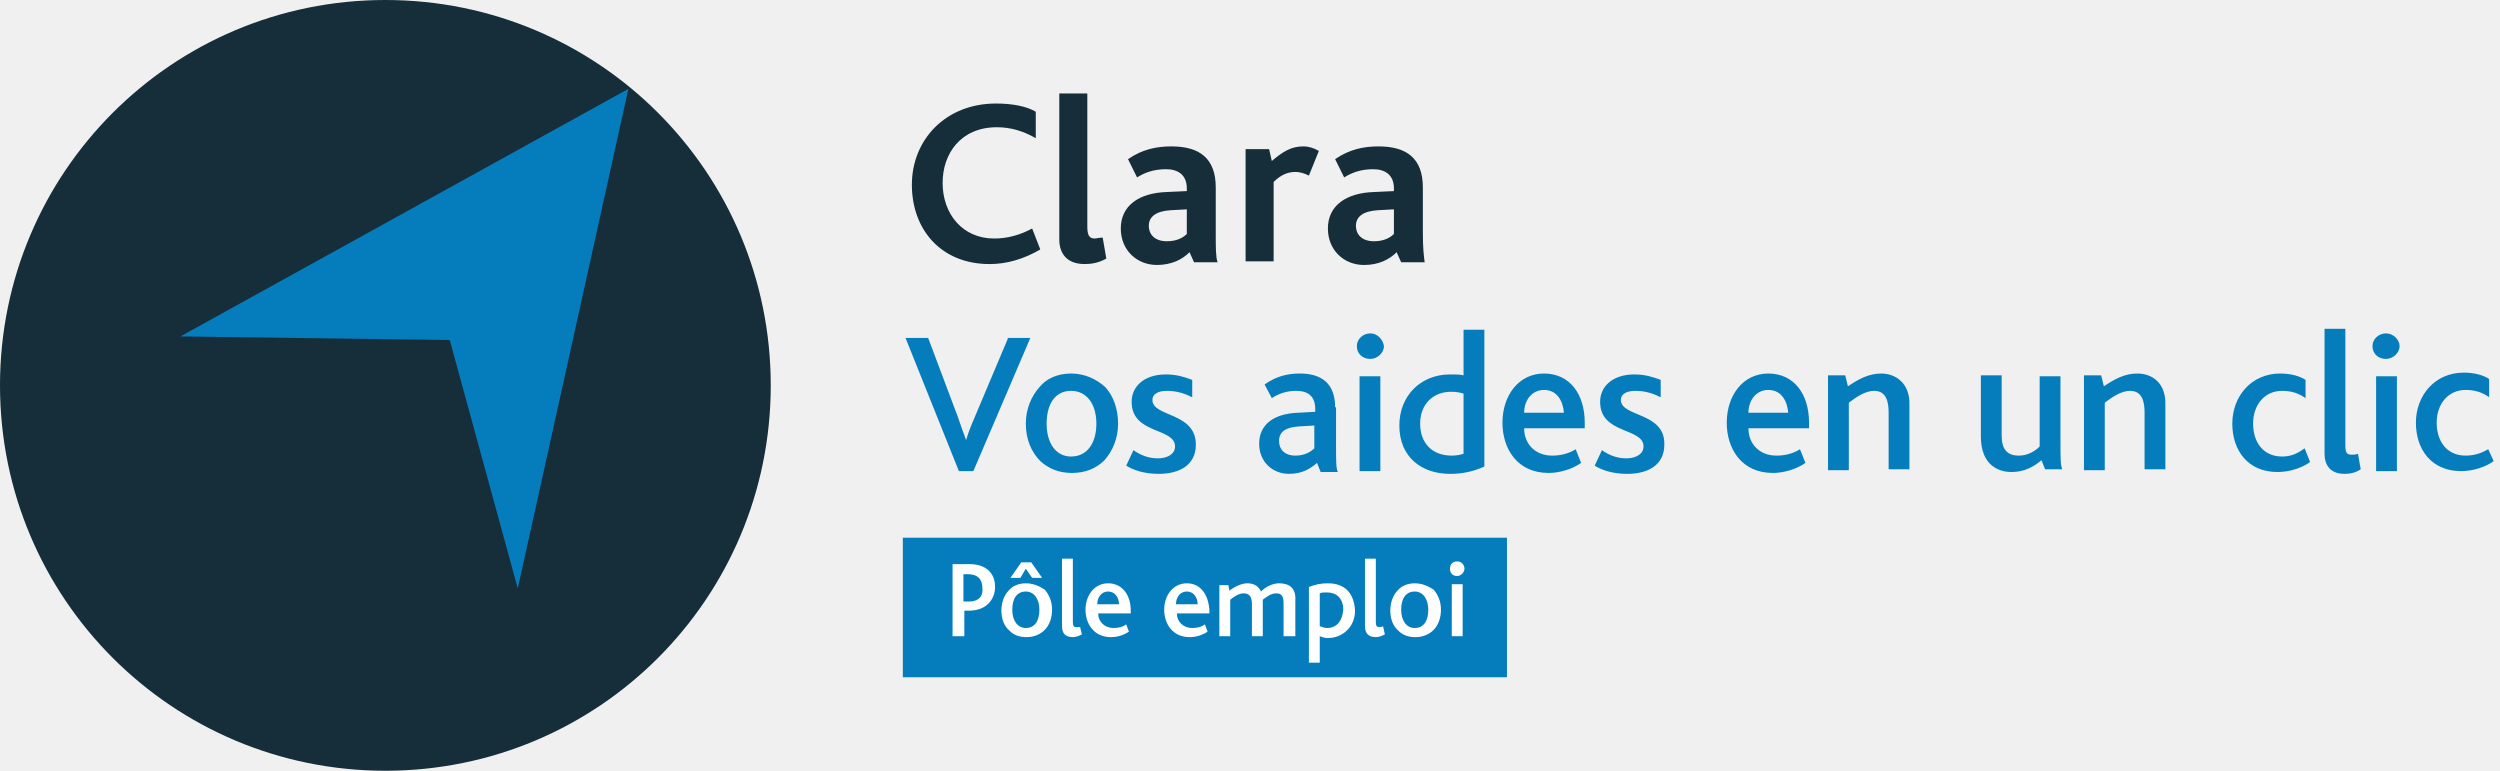
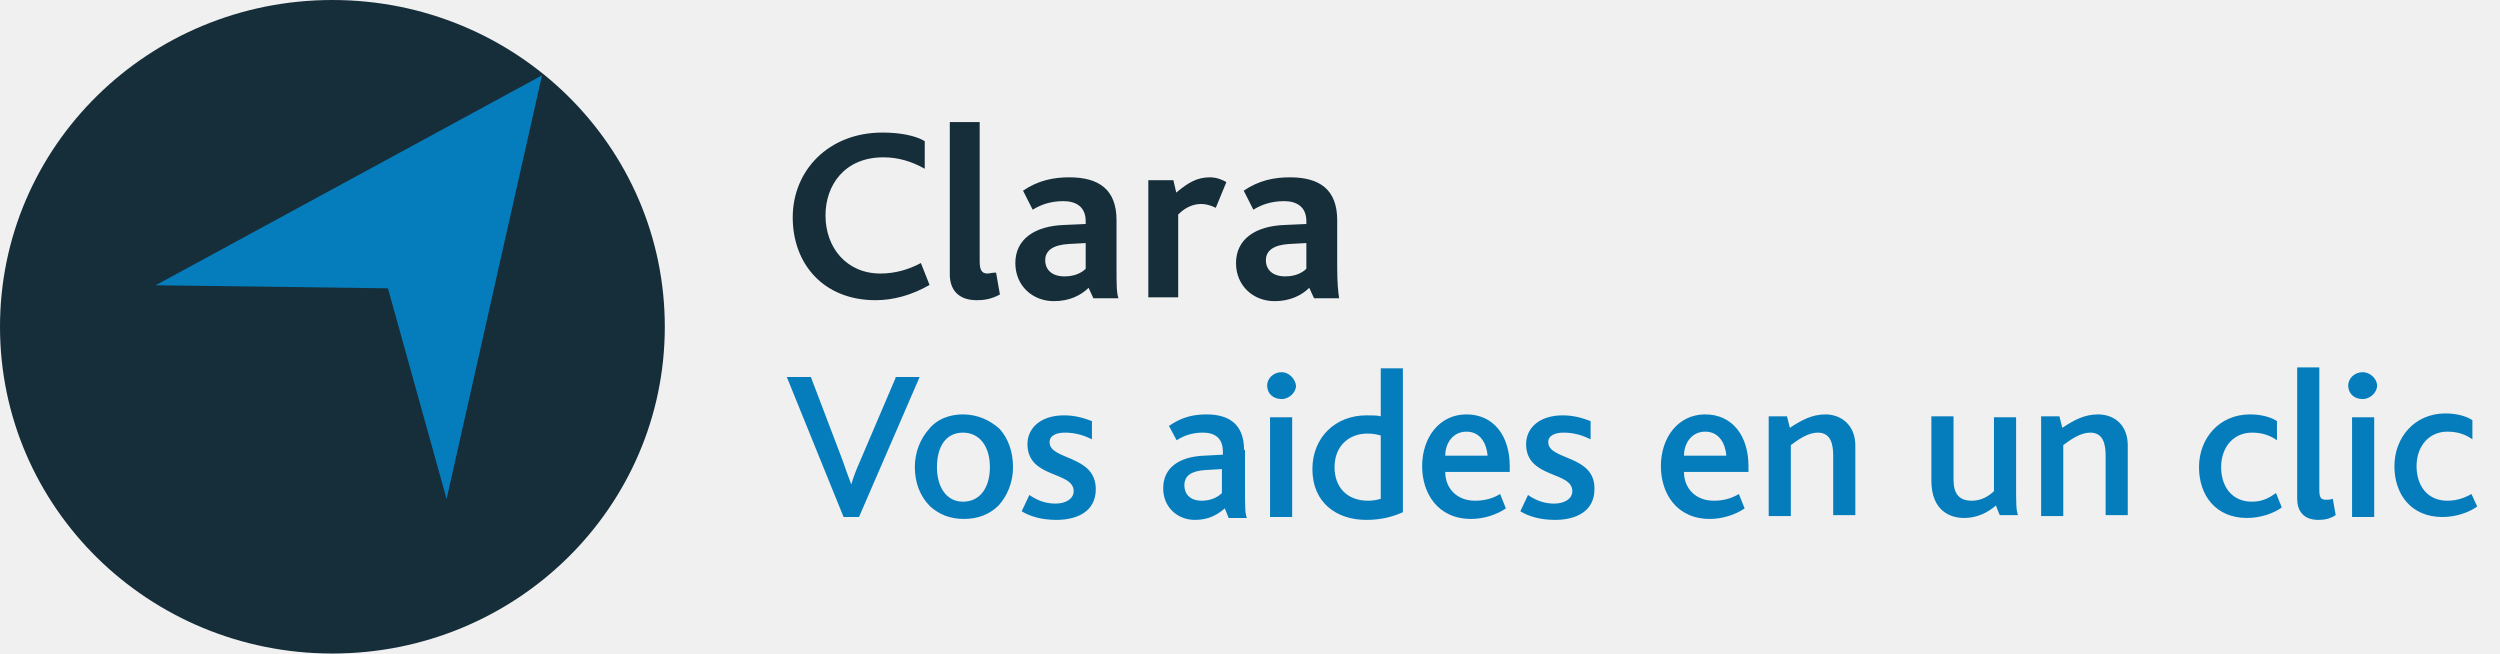
- <svg xmlns="http://www.w3.org/2000/svg" width="253" height="78" viewBox="0 0 253 78">
-   <g fill="none" fill-rule="nonzero">
-     <g fill="#152E3A">
-       <path d="M100.61 24.138c-3.203 0-5.217-2.492-5.217-5.63 0-2.954 1.83-5.631 5.492-5.631 1.373 0 2.654.37 3.935 1.108v-2.677c-.915-.554-2.38-.831-4.027-.831-5.125 0-8.512 3.692-8.512 8.215s2.93 8.031 7.872 8.031c1.647 0 3.386-.461 5.125-1.477l-.824-2.123c-1.19.646-2.47 1.015-3.844 1.015zM110.77 24.138c-.55 0-.733-.369-.733-1.2V9.462H107.2V24.23c0 1.384.732 2.492 2.563 2.492.64 0 1.373-.092 2.196-.554l-.366-2.123c-.366 0-.64.092-.824.092zM123.034 18.97c0-2.955-1.648-4.155-4.485-4.155-1.464 0-2.929.277-4.393 1.293l.915 1.846c.732-.462 1.648-.83 2.929-.83 1.19 0 2.105.553 2.105 1.938v.276l-2.013.093c-2.838.092-4.668 1.384-4.668 3.692 0 2.215 1.647 3.692 3.66 3.692 1.465 0 2.563-.553 3.296-1.292l.457 1.015h2.38c-.183-.553-.183-1.384-.183-2.953v-4.616zm-2.929 4.707c-.366.37-1.007.738-2.013.738-1.19 0-1.831-.646-1.831-1.569 0-.923.732-1.477 2.197-1.57l1.647-.091v2.492zM128.708 16.292l-.274-1.2h-2.38v11.354h2.838v-8.03c.732-.74 1.464-1.016 2.196-1.016.366 0 .824.092 1.373.37l1.007-2.493c-.458-.277-1.007-.462-1.556-.462-1.19 0-2.014.462-3.204 1.477zM143.993 23.492V18.97c0-2.954-1.647-4.154-4.485-4.154-1.464 0-2.928.277-4.393 1.293l.916 1.846c.732-.462 1.647-.83 2.928-.83 1.19 0 2.105.553 2.105 1.938v.276l-2.013.093c-2.837.092-4.668 1.384-4.668 3.692 0 2.215 1.648 3.692 3.661 3.692 1.464 0 2.563-.553 3.295-1.292l.458 1.015h2.38c-.092-.646-.184-1.476-.184-3.046zm-2.929.185c-.366.37-1.006.738-2.013.738-1.19 0-1.83-.646-1.83-1.569 0-.923.732-1.477 2.196-1.57l1.647-.091v2.492z" />
+ <svg xmlns="http://www.w3.org/2000/svg" width="241" height="63" viewBox="0 0 241 63">
+   <g fill="none">
+     <g>
+       <g fill="#152E3A">
+         <path d="M8.825 15.058c-3.251 0-5.295-2.48-5.295-5.6 0-2.939 1.858-5.602 5.574-5.602 1.393 0 2.694.368 3.994 1.102V2.295c-.929-.55-2.415-.826-4.087-.826C3.809 1.47.37 5.142.37 9.641c0 4.499 2.973 7.988 7.99 7.988 1.672 0 3.437-.46 5.202-1.47l-.836-2.111c-1.208.643-2.508 1.01-3.902 1.01zM19.137 15.058c-.558 0-.744-.367-.744-1.194V.46h-2.88v14.69c0 1.378.744 2.48 2.602 2.48.65 0 1.393-.092 2.23-.551l-.372-2.112c-.372 0-.65.092-.836.092zM31.585 9.916c0-2.938-1.673-4.132-4.552-4.132-1.487 0-2.973.276-4.46 1.286l.93 1.836c.743-.459 1.672-.826 2.972-.826 1.208 0 2.137.55 2.137 1.928v.275l-2.044.092c-2.88.092-4.737 1.378-4.737 3.673 0 2.204 1.672 3.673 3.715 3.673 1.487 0 2.601-.551 3.345-1.286l.464 1.01h2.415c-.185-.55-.185-1.377-.185-2.938v-4.59zM28.612 14.6c-.372.367-1.022.734-2.044.734-1.207 0-1.858-.642-1.858-1.56 0-.919.743-1.47 2.23-1.561l1.672-.092v2.479zM37.344 7.254l-.279-1.194H34.65v11.293h2.88V9.365c.743-.734 1.486-1.01 2.23-1.01.371 0 .835.092 1.393.368l1.022-2.48c-.465-.275-1.022-.459-1.58-.459-1.207 0-2.043.46-3.25 1.47zM52.858 14.415V9.916c0-2.938-1.672-4.132-4.552-4.132-1.487 0-2.973.276-4.46 1.286l.93 1.836c.743-.459 1.672-.826 2.972-.826 1.208 0 2.137.55 2.137 1.928v.275l-2.044.092c-2.88.092-4.737 1.378-4.737 3.673 0 2.204 1.672 3.673 3.715 3.673 1.487 0 2.602-.551 3.345-1.286l.464 1.01h2.415c-.092-.643-.185-1.469-.185-3.03zm-2.973.184c-.372.367-1.022.734-2.044.734-1.207 0-1.858-.642-1.858-1.56 0-.919.744-1.47 2.23-1.561l1.672-.092v2.479z" transform="translate(75 11) translate(1.048 .31)" />
+       </g>
+       <g fill="#057DBC">
+         <path d="M11.136 1.294L7.702 9.338c-.37.832-.65 1.572-.835 2.22-.278-.74-.557-1.48-.835-2.312L2.97 1.202H.65l5.475 13.499H7.61l5.846-13.499h-2.32v.092zM17.632 4.808c-1.3 0-2.506.462-3.248 1.387-.835.924-1.392 2.219-1.392 3.698 0 1.572.557 2.866 1.485 3.79.835.74 1.856 1.203 3.248 1.203 1.392 0 2.505-.462 3.34-1.295.836-.924 1.393-2.219 1.393-3.698 0-1.48-.464-2.774-1.3-3.698-.928-.832-2.134-1.387-3.526-1.387zm0 8.414c-1.578 0-2.506-1.387-2.506-3.329 0-1.942.836-3.328 2.506-3.328 1.578 0 2.598 1.294 2.598 3.328 0 1.942-.928 3.329-2.598 3.329zM25.984 7.49c0-.648.65-.925 1.485-.925 1.02 0 1.856.277 2.598.647V5.455c-.742-.277-1.578-.555-2.691-.555-2.227 0-3.526 1.202-3.526 2.774 0 3.329 4.454 2.589 4.454 4.53 0 .74-.743 1.203-1.763 1.203-1.021 0-1.856-.37-2.506-.833l-.742 1.572c.742.462 1.856.832 3.34.832 2.042 0 3.805-.832 3.805-2.958 0-3.329-4.454-2.774-4.454-4.53zM44.73 8.229c0-2.497-1.485-3.421-3.62-3.421-1.299 0-2.413.277-3.619 1.11l.742 1.386c.557-.37 1.392-.74 2.506-.74 1.114 0 1.949.463 1.949 1.85v.277l-1.763.093c-2.506.092-3.99 1.202-3.99 3.143 0 1.85 1.391 3.051 3.062 3.051 1.392 0 2.227-.554 2.876-1.11l.372.925h1.763c-.186-.37-.186-1.11-.186-2.958V8.229h-.093zm-2.135 4.16c-.371.37-1.02.74-1.949.74-1.113 0-1.67-.647-1.67-1.48 0-.924.65-1.386 2.041-1.479l1.578-.092v2.311zM48.349.74c-.743 0-1.392.554-1.392 1.294s.556 1.295 1.392 1.295c.742 0 1.392-.648 1.392-1.295-.093-.647-.65-1.294-1.392-1.294zM47.235 5.085H49.369V14.701H47.235zM57.907 4.993c-.371-.093-.742-.093-1.392-.093-2.97 0-5.197 2.127-5.197 5.178 0 3.236 2.32 4.9 5.197 4.9 1.578 0 2.691-.37 3.526-.74V.37h-2.134v4.623zm0 7.951c-.278.093-.742.185-1.206.185-2.135 0-3.248-1.387-3.248-3.236 0-2.034 1.392-3.236 3.155-3.236.65 0 .928.092 1.299.185v6.102zM66.166 4.808c-2.598 0-4.269 2.219-4.269 4.993 0 2.588 1.485 5.085 4.733 5.085 1.114 0 2.413-.37 3.34-1.017l-.556-1.387c-.742.462-1.577.647-2.413.647-1.763 0-2.876-1.202-2.876-2.774h6.217v-.554c0-2.96-1.577-4.993-4.176-4.993zm-2.041 3.976c0-1.202.742-2.312 2.041-2.312 1.392 0 1.949 1.202 2.042 2.312h-4.083zM74.054 7.49c0-.648.65-.925 1.485-.925 1.02 0 1.856.277 2.598.647V5.455c-.742-.277-1.577-.555-2.69-.555-2.228 0-3.527 1.202-3.527 2.774 0 3.329 4.454 2.589 4.454 4.53 0 .74-.742 1.203-1.763 1.203-1.02 0-1.856-.37-2.506-.833l-.742 1.572c.742.462 1.856.832 3.34.832 2.042 0 3.805-.832 3.805-2.958.093-3.329-4.454-2.774-4.454-4.53zM89.18 4.808c-2.598 0-4.268 2.219-4.268 4.993 0 2.588 1.484 5.085 4.732 5.085 1.114 0 2.413-.37 3.341-1.017l-.557-1.387c-.742.462-1.577.647-2.412.647-1.764 0-2.877-1.202-2.877-2.774h6.217v-.554c0-2.96-1.577-4.993-4.176-4.993zM87.14 8.784c0-1.202.742-2.312 2.041-2.312 1.392 0 1.95 1.202 2.042 2.312h-4.083zM100.78 4.808c-1.299 0-2.32.555-3.433 1.294l-.279-1.11h-1.763v9.616h2.135V7.767c.742-.555 1.67-1.202 2.598-1.202 1.3 0 1.485 1.202 1.485 2.219v5.732h2.134V8.044c.093-2.312-1.485-3.236-2.877-3.236zM119.155 5.085h-2.135v7.12c-.464.462-1.206.924-2.134.924-1.206 0-1.763-.647-1.763-2.034V4.993h-2.135v6.195c0 2.958 1.856 3.605 3.156 3.605 1.299 0 2.32-.554 3.062-1.202l.371.925h1.763c-.185-.462-.185-1.11-.185-3.144V5.085zM127.043 4.808c-1.3 0-2.32.555-3.434 1.294l-.278-1.11h-1.764v9.616h2.135V7.767c.742-.555 1.67-1.202 2.598-1.202 1.3 0 1.485 1.202 1.485 2.219v5.732h2.134V8.044c.093-2.312-1.392-3.236-2.876-3.236zM141.89 13.222c-1.948 0-2.969-1.48-2.969-3.329 0-1.942 1.206-3.328 2.97-3.328 1.02 0 1.763.277 2.412.74v-1.85c-.556-.37-1.484-.647-2.598-.647-2.97 0-4.918 2.311-4.918 5.085 0 2.681 1.577 4.9 4.64 4.9 1.299 0 2.598-.462 3.34-1.017l-.556-1.387c-.65.463-1.3.833-2.32.833zM149.036 13.037c-.557 0-.65-.278-.65-1.017V.277h-2.134v12.667c0 1.11.557 2.034 2.042 2.034.557 0 1.113-.092 1.67-.462l-.278-1.572c-.279.093-.464.093-.65.093zM151.542 5.085H153.676V14.701H151.542zM152.563.74c-.743 0-1.392.554-1.392 1.294s.556 1.295 1.392 1.295c.742 0 1.392-.648 1.392-1.295 0-.647-.65-1.294-1.392-1.294zM163.049 12.482c-.65.37-1.392.647-2.32.647-1.949 0-2.97-1.48-2.97-3.328 0-1.942 1.207-3.329 2.97-3.329 1.02 0 1.763.277 2.413.74v-1.85c-.557-.37-1.485-.647-2.599-.647-2.97 0-4.918 2.312-4.918 5.086 0 2.68 1.578 4.9 4.64 4.9 1.3 0 2.598-.462 3.34-1.017l-.556-1.202z" transform="translate(75 11) translate(.197 24.14)" />
+       </g>
    </g>
-     <g fill="#057DBC">
-       <path d="M101.983 34.292l-3.386 8.031c-.366.83-.641 1.57-.824 2.215a64.453 64.453 0 0 1-.824-2.307L93.93 34.2H91.64l5.4 13.477h1.464l5.766-13.477h-2.288v.092zM108.39 37.8c-1.282 0-2.471.462-3.204 1.385-.823.923-1.372 2.215-1.372 3.692 0 1.57.549 2.861 1.464 3.785.824.738 1.83 1.2 3.203 1.2 1.373 0 2.472-.462 3.295-1.293.824-.923 1.373-2.215 1.373-3.692 0-1.477-.457-2.77-1.281-3.692-.915-.831-2.105-1.385-3.478-1.385zm0 8.4c-1.556 0-2.471-1.385-2.471-3.323 0-1.939.823-3.323 2.47-3.323 1.557 0 2.564 1.292 2.564 3.323 0 1.938-.916 3.323-2.563 3.323zM116.627 40.477c0-.646.64-.923 1.465-.923 1.006 0 1.83.277 2.562.646v-1.754c-.732-.277-1.556-.554-2.654-.554-2.197 0-3.478 1.2-3.478 2.77 0 3.323 4.393 2.584 4.393 4.523 0 .738-.732 1.2-1.739 1.2-1.007 0-1.83-.37-2.47-.831l-.733 1.57c.732.46 1.83.83 3.295.83 2.013 0 3.752-.83 3.752-2.954 0-3.323-4.393-2.77-4.393-4.523zM135.115 41.215c0-2.492-1.464-3.415-3.57-3.415-1.28 0-2.379.277-3.569 1.108l.732 1.384a4.373 4.373 0 0 1 2.472-.738c1.098 0 1.922.461 1.922 1.846v.277l-1.74.092c-2.47.093-3.935 1.2-3.935 3.139 0 1.846 1.373 3.046 3.02 3.046 1.373 0 2.197-.554 2.838-1.108l.366.923h1.739c-.183-.369-.183-1.107-.183-2.954v-3.6h-.092zm-2.105 4.154c-.366.37-1.007.739-1.922.739-1.098 0-1.647-.646-1.647-1.477 0-.923.64-1.385 2.013-1.477l1.556-.092v2.307zM138.685 33.738c-.732 0-1.373.554-1.373 1.293 0 .738.549 1.292 1.373 1.292.732 0 1.373-.646 1.373-1.292-.092-.646-.641-1.293-1.373-1.293zM137.586 38.077h2.105v9.6h-2.105zM148.112 37.985c-.366-.093-.732-.093-1.373-.093-2.929 0-5.125 2.123-5.125 5.17 0 3.23 2.288 4.892 5.125 4.892a8.16 8.16 0 0 0 3.478-.739V33.37h-2.105v4.616zm0 7.938a4.03 4.03 0 0 1-1.19.185c-2.105 0-3.203-1.385-3.203-3.231 0-2.03 1.373-3.23 3.112-3.23.64 0 .915.091 1.28.184v6.092zM156.258 37.8c-2.563 0-4.21 2.215-4.21 4.985 0 2.584 1.464 5.077 4.667 5.077 1.099 0 2.38-.37 3.295-1.016l-.549-1.384c-.732.461-1.556.646-2.38.646-1.739 0-2.837-1.2-2.837-2.77h6.132v-.553c0-2.954-1.556-4.985-4.118-4.985zm-2.014 3.97c0-1.2.732-2.308 2.014-2.308 1.373 0 1.922 1.2 2.013 2.307h-4.027zM164.037 40.477c0-.646.641-.923 1.465-.923 1.006 0 1.83.277 2.562.646v-1.754c-.732-.277-1.556-.554-2.654-.554-2.196 0-3.478 1.2-3.478 2.77 0 3.323 4.393 2.584 4.393 4.523 0 .738-.732 1.2-1.739 1.2-1.006 0-1.83-.37-2.47-.831l-.733 1.57c.732.46 1.83.83 3.295.83 2.014 0 3.753-.83 3.753-2.954.091-3.323-4.394-2.77-4.394-4.523zM178.956 37.8c-2.563 0-4.21 2.215-4.21 4.985 0 2.584 1.464 5.077 4.668 5.077 1.098 0 2.38-.37 3.294-1.016l-.549-1.384c-.732.461-1.556.646-2.38.646-1.738 0-2.837-1.2-2.837-2.77h6.133v-.553c0-2.954-1.556-4.985-4.12-4.985zm-2.014 3.97c0-1.2.733-2.308 2.014-2.308 1.373 0 1.922 1.2 2.013 2.307h-4.027zM190.397 37.8c-1.282 0-2.289.554-3.387 1.292l-.274-1.107h-1.74v9.6h2.106v-6.831c.732-.554 1.647-1.2 2.562-1.2 1.282 0 1.465 1.2 1.465 2.215v5.723h2.105v-6.461c.091-2.308-1.465-3.231-2.837-3.231zM208.519 38.077h-2.105v7.108c-.458.461-1.19.923-2.106.923-1.19 0-1.739-.646-1.739-2.031v-6.092h-2.105v6.184c0 2.954 1.83 3.6 3.112 3.6s2.288-.554 3.02-1.2l.367.923h1.739c-.183-.461-.183-1.107-.183-3.138v-6.277zM216.298 37.8c-1.281 0-2.288.554-3.386 1.292l-.275-1.107h-1.739v9.6h2.105v-6.831c.733-.554 1.648-1.2 2.563-1.2 1.281 0 1.465 1.2 1.465 2.215v5.723h2.105v-6.461c.091-2.308-1.373-3.231-2.838-3.231zM230.942 46.2c-1.922 0-2.928-1.477-2.928-3.323 0-1.939 1.19-3.323 2.928-3.323 1.007 0 1.74.277 2.38.738v-1.846c-.55-.37-1.464-.646-2.563-.646-2.928 0-4.85 2.308-4.85 5.077 0 2.677 1.555 4.892 4.576 4.892 1.281 0 2.562-.461 3.295-1.015l-.55-1.385c-.64.462-1.28.831-2.288.831zM237.99 46.015c-.55 0-.64-.277-.64-1.015V33.277h-2.106v12.646c0 1.108.55 2.03 2.014 2.03.549 0 1.098-.091 1.647-.46l-.274-1.57c-.275.092-.458.092-.641.092zM240.461 38.077h2.105v9.6h-2.105zM241.468 33.738c-.732 0-1.373.554-1.373 1.293 0 .738.55 1.292 1.373 1.292.732 0 1.373-.646 1.373-1.292s-.641-1.293-1.373-1.293zM251.81 45.462c-.64.369-1.373.646-2.288.646-1.922 0-2.929-1.477-2.929-3.323 0-1.939 1.19-3.323 2.929-3.323 1.007 0 1.739.276 2.38.738v-1.846c-.55-.37-1.465-.646-2.563-.646-2.929 0-4.85 2.307-4.85 5.077 0 2.677 1.555 4.892 4.575 4.892 1.282 0 2.563-.462 3.295-1.015l-.549-1.2z" />
-     </g>
-     <path fill="#057DBC" d="M91.366 54.415h61.139v14.123H91.366z" />
-     <g fill="#FFF">
-       <path d="M98.139 57.092H96.4v7.293h1.19V61.8h.457c1.922 0 2.655-1.292 2.655-2.4 0-1.477-1.007-2.308-2.563-2.308zm-.092 3.785h-.549v-2.77h.458c1.007 0 1.464.555 1.464 1.385.092.831-.366 1.385-1.373 1.385zM103.814 57.554l.64.923h1.007l-1.098-1.57h-1.007l-1.098 1.57h1.006zM103.814 59.03c-.733 0-1.373.278-1.74.74-.457.46-.732 1.2-.732 2.03 0 .83.275 1.57.824 2.03.458.462 1.007.647 1.74.647.731 0 1.372-.277 1.83-.739.457-.461.732-1.2.732-2.03 0-.831-.275-1.477-.732-2.031-.55-.37-1.19-.646-1.922-.646zm0 4.524c-.824 0-1.373-.739-1.373-1.846 0-1.108.457-1.846 1.373-1.846.823 0 1.372.738 1.372 1.846 0 1.107-.457 1.846-1.372 1.846zM108.939 63.462c-.275 0-.366-.093-.366-.554v-6.37h-1.098v6.831c0 .646.274 1.108 1.098 1.108.274 0 .549-.092.915-.277l-.183-.738h-.366zM112.142 59.03c-1.373 0-2.288 1.2-2.288 2.678 0 1.384.824 2.769 2.563 2.769a3.28 3.28 0 0 0 1.83-.554l-.274-.738c-.366.277-.824.369-1.281.369-.916 0-1.556-.646-1.556-1.477h3.295V61.8c0-1.662-.916-2.77-2.289-2.77zm-1.098 2.124c0-.646.366-1.292 1.098-1.292.733 0 1.099.646 1.099 1.292h-2.197zM120.105 59.03c-1.373 0-2.288 1.2-2.288 2.678 0 1.384.824 2.769 2.563 2.769a3.28 3.28 0 0 0 1.83-.554l-.274-.738c-.367.277-.824.369-1.282.369-.915 0-1.556-.646-1.556-1.477h3.295V61.8c-.091-1.662-.915-2.77-2.288-2.77zm-1.098 2.124c0-.646.366-1.292 1.098-1.292.732 0 1.098.646 1.098 1.292h-2.196zM129.44 59.03c-.548 0-1.28.278-1.83.832-.183-.462-.64-.831-1.373-.831-.549 0-1.19.277-1.83.738l-.092-.554h-.915v5.17h1.098v-3.693c.366-.277.824-.646 1.373-.646.64 0 .824.462.824 1.108v3.23h1.098v-3.507-.185c.366-.277.824-.646 1.373-.646.64 0 .732.462.732 1.108v3.23h1.19v-3.6c.092-1.384-.732-1.753-1.647-1.753zM134.383 59.03a5.07 5.07 0 0 0-1.922.37v7.662h1.098v-2.677c.275.092.458.184.824.184 1.464 0 2.746-1.107 2.746-2.769-.092-1.754-1.007-2.77-2.746-2.77zm-.091 4.524c-.275 0-.458-.092-.733-.185v-3.323c.183-.092.366-.092.733-.092.915 0 1.647.554 1.647 1.754-.092 1.107-.64 1.846-1.647 1.846zM139.6 63.462c-.275 0-.366-.093-.366-.554v-6.37h-1.098v6.831c0 .646.274 1.108 1.098 1.108.274 0 .55-.092.915-.277l-.183-.83c-.183.092-.274.092-.366.092zM143.17 59.03c-.733 0-1.373.278-1.74.74-.457.46-.732 1.2-.732 2.03 0 .83.275 1.57.824 2.03.458.462 1.007.647 1.739.647.732 0 1.373-.277 1.83-.739.458-.461.733-1.2.733-2.03 0-.831-.275-1.477-.732-2.031-.55-.37-1.19-.646-1.923-.646zm0 4.524c-.824 0-1.373-.739-1.373-1.846 0-1.108.457-1.846 1.372-1.846.824 0 1.373.738 1.373 1.846 0 1.107-.457 1.846-1.373 1.846zM146.922 59.123h1.098v5.262h-1.098zM147.471 58.292c.366 0 .732-.369.732-.738 0-.37-.274-.739-.732-.739-.457 0-.732.277-.732.739 0 .461.275.738.732.738z" />
-     </g>
-     <g>
-       <path fill="#152E3A" d="M78 39c0 21.565-17.435 39-39 39S0 60.565 0 39 17.435 0 39 0s39 17.435 39 39" />
-       <path fill="#057DBC" d="M18.261 34.045l27.254.367 6.883 25.143L63.593 8.993z" />
-     </g>
+     <path fill="#152E3A" d="M64.087 31.5c0 17.418-14.325 31.5-32.044 31.5C14.325 63 0 48.918 0 31.5S14.325 0 32.043 0c17.719 0 32.044 14.082 32.044 31.5" />
+     <path fill="#057DBC" d="M15.004 27.498L37.397 27.794 43.051 48.102 52.25 7.264z" />
  </g>
</svg>
